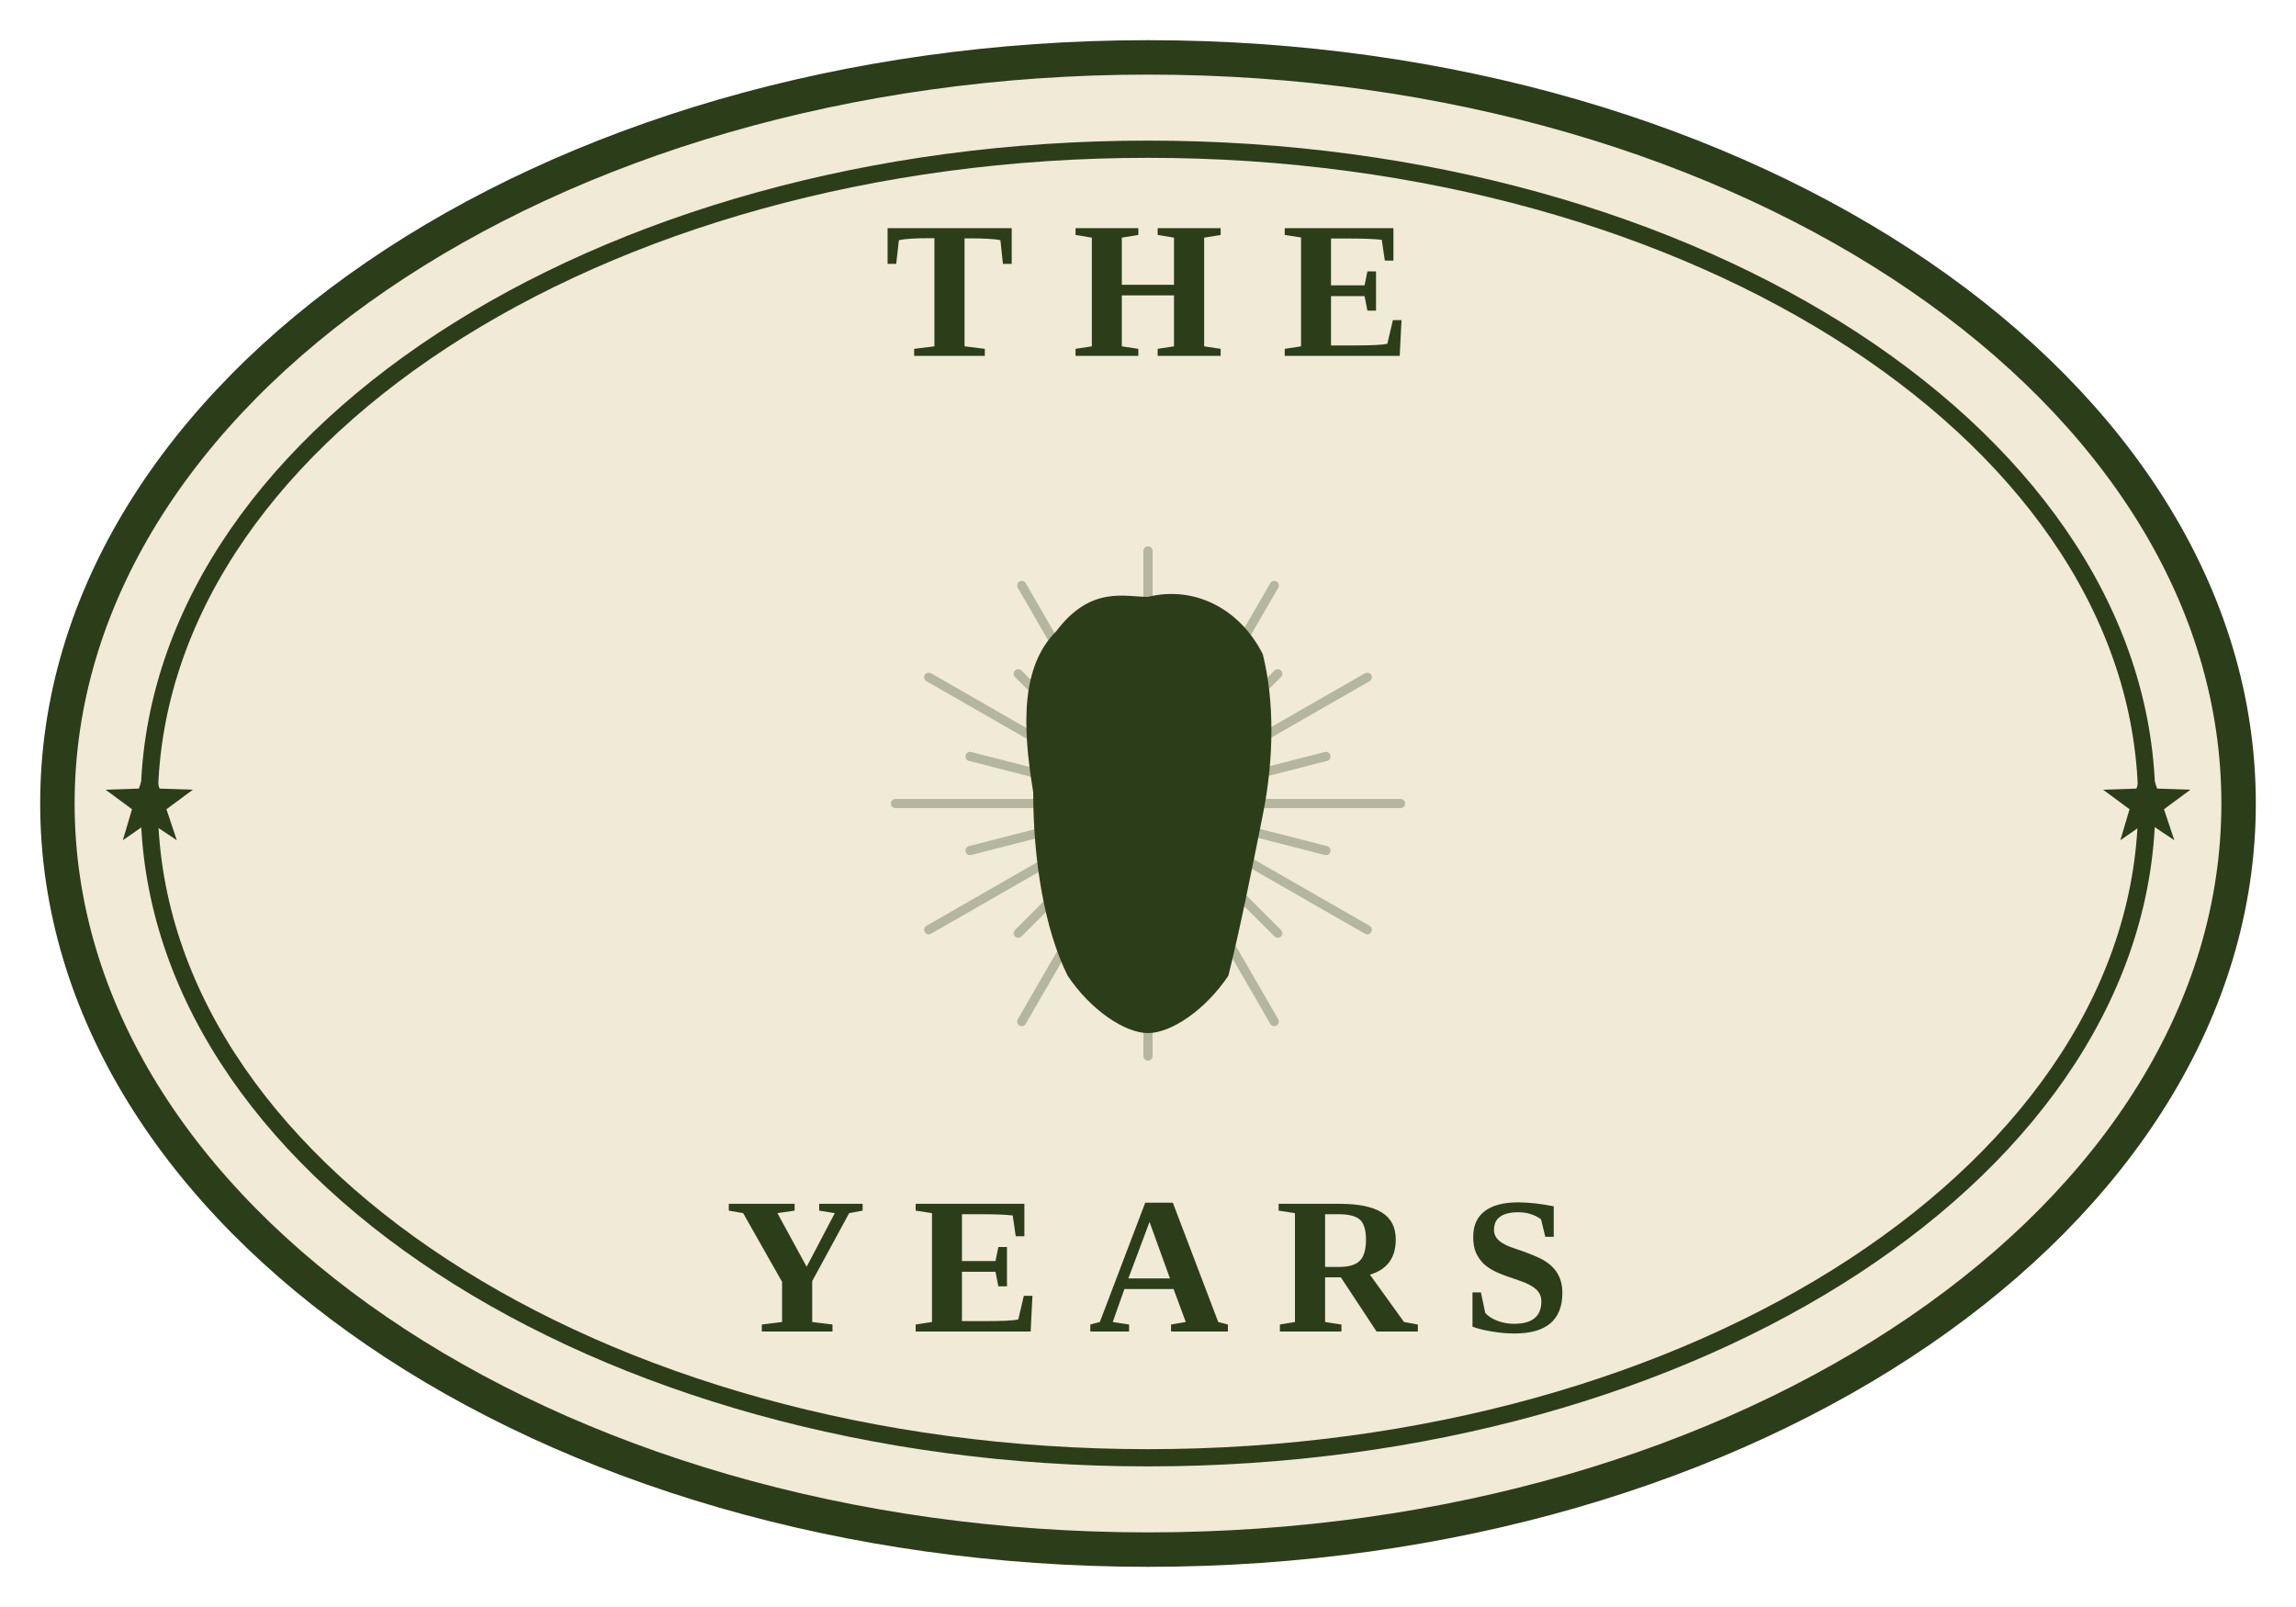
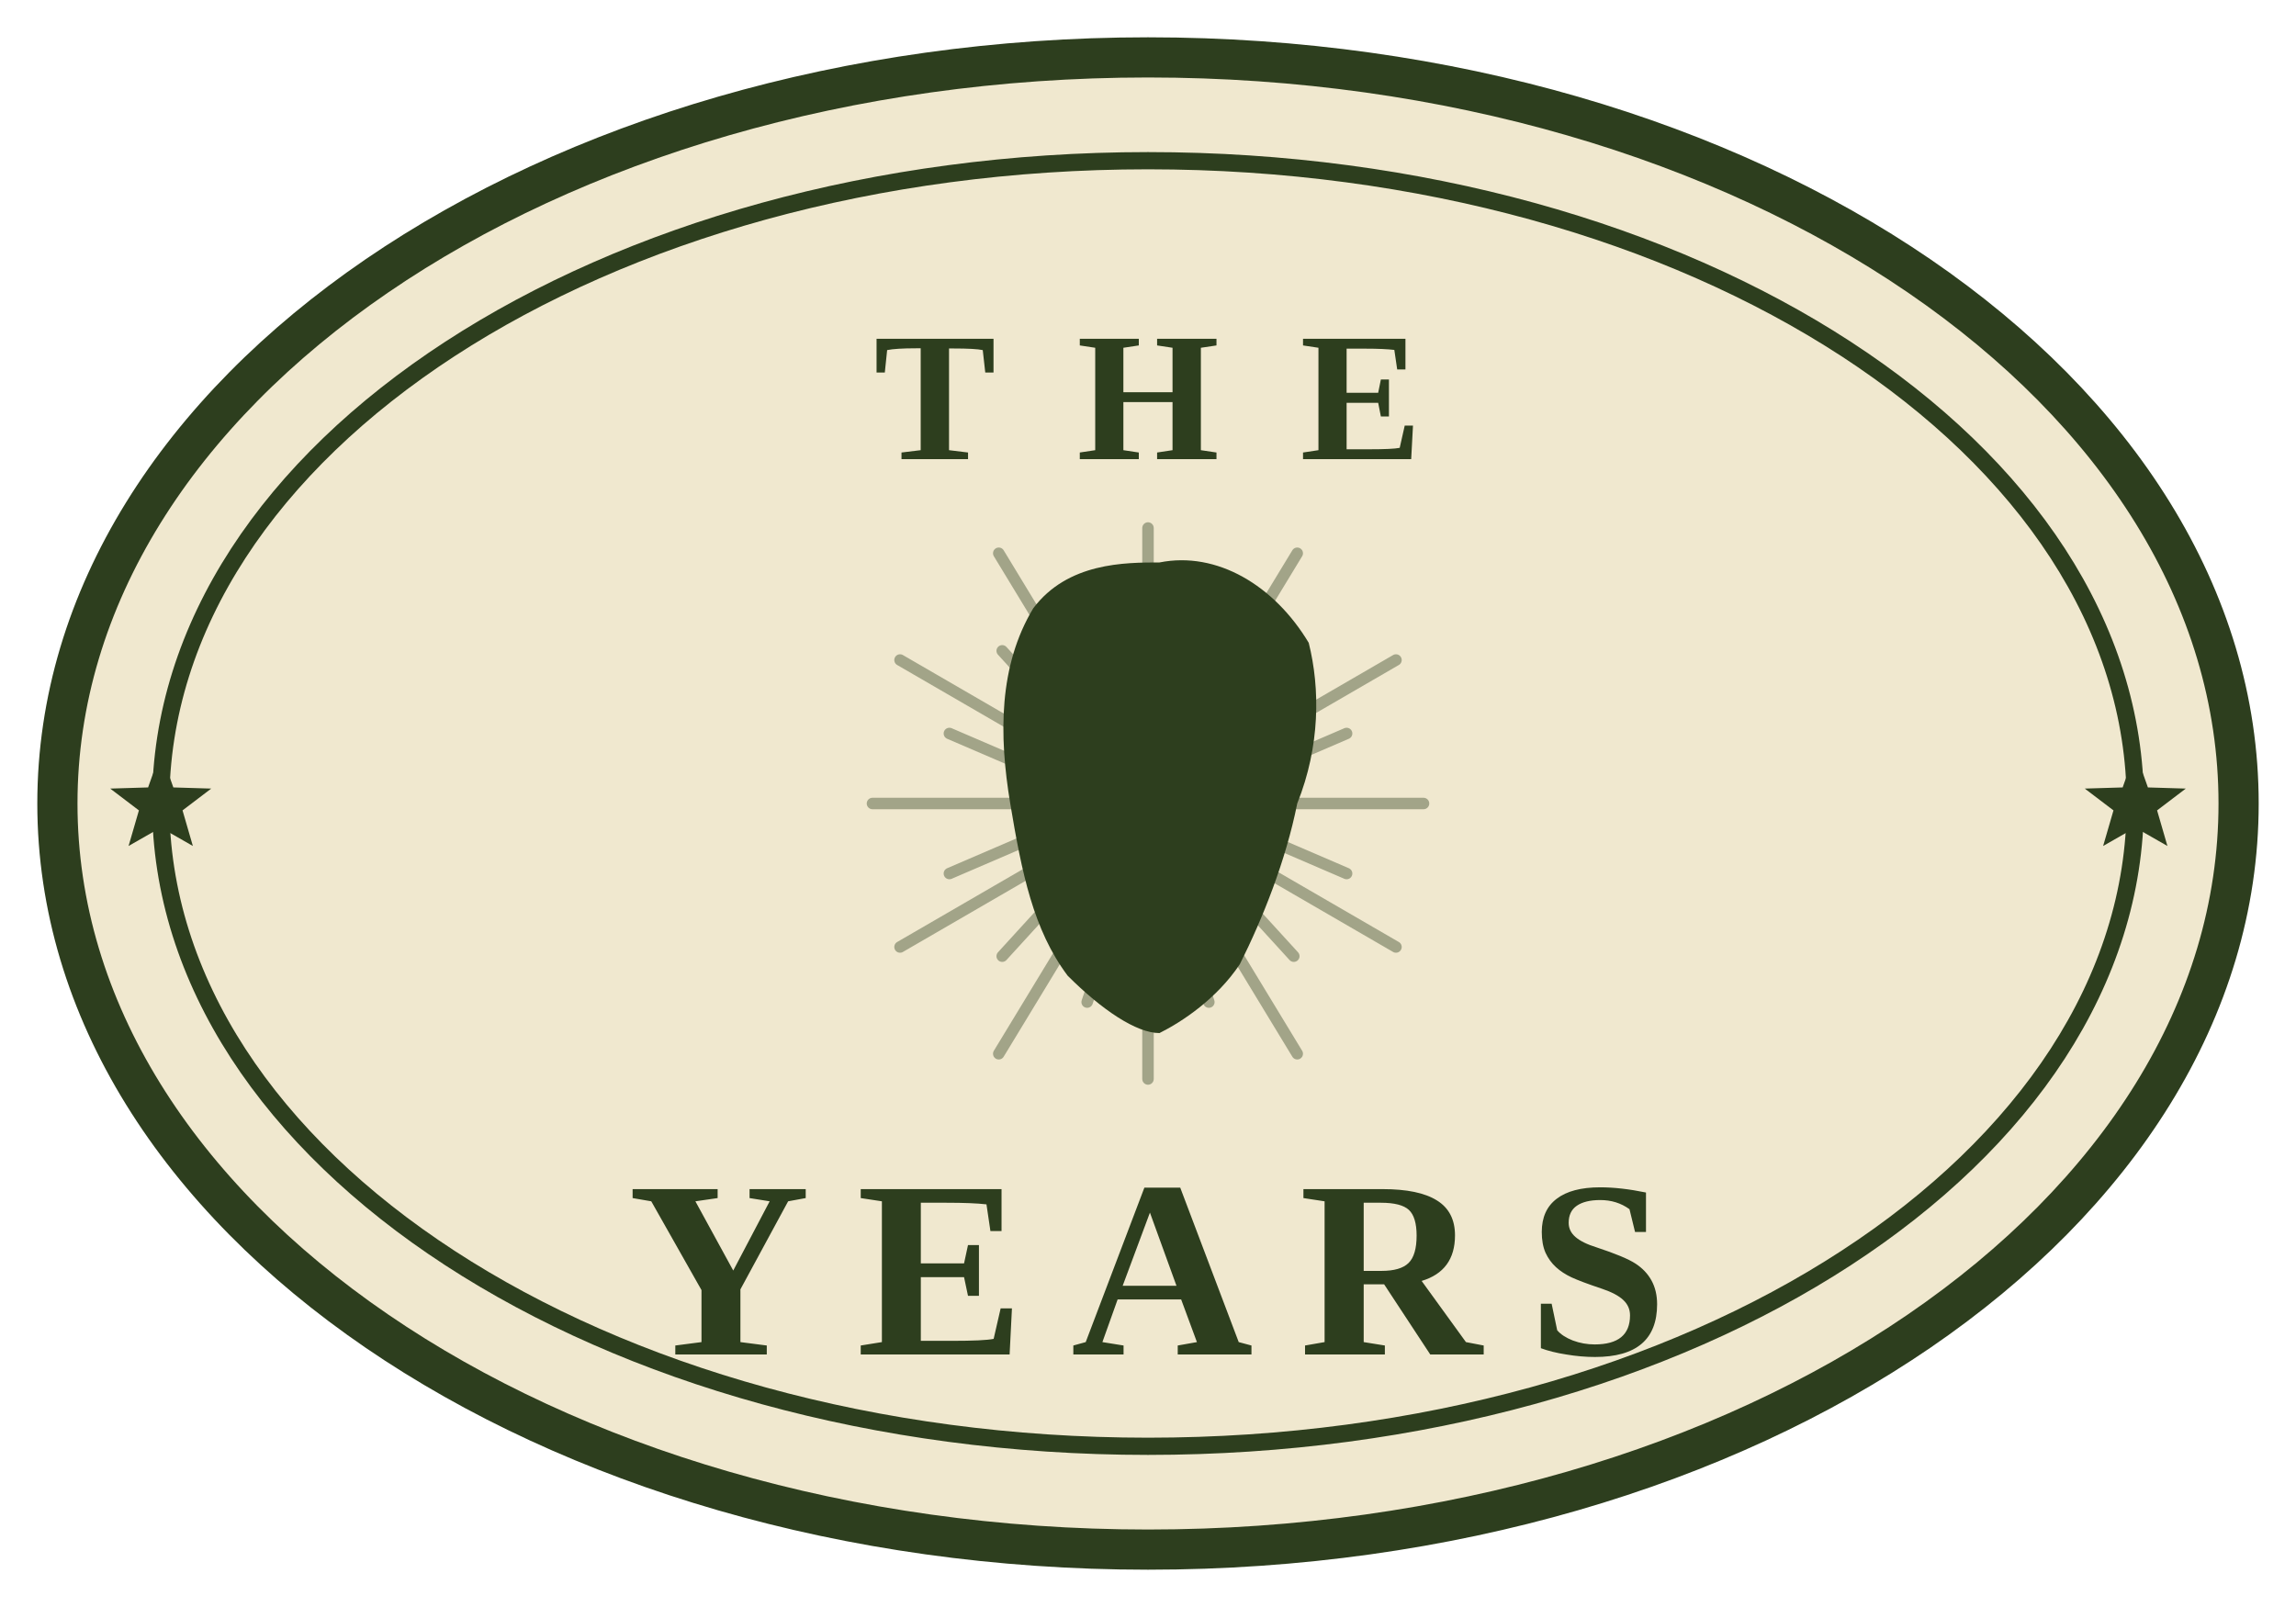
<svg xmlns="http://www.w3.org/2000/svg" viewBox="0 0 200 140">
-   <ellipse cx="100" cy="70" rx="95" ry="65" fill="#f0ead6" />
-   <g stroke="#2c3d1a" stroke-width="0.8" opacity="0.3" stroke-linecap="round">
-     <line x1="108" y1="70" x2="122" y2="70" />
-     <line x1="107.7" y1="72.1" x2="115.5" y2="74.1" />
-     <line x1="106.9" y1="74" x2="119.1" y2="81" />
-     <line x1="105.7" y1="75.7" x2="111.3" y2="81.3" />
-     <line x1="104" y1="76.9" x2="111" y2="89" />
-     <line x1="102.1" y1="77.7" x2="104.1" y2="85.5" />
-     <line x1="100" y1="78" x2="100" y2="92" />
-     <line x1="97.9" y1="77.7" x2="95.9" y2="85.5" />
-     <line x1="96" y1="76.9" x2="89" y2="89" />
-     <line x1="94.3" y1="75.7" x2="88.7" y2="81.3" />
-     <line x1="93.1" y1="74" x2="80.9" y2="81" />
-     <line x1="92.3" y1="72.1" x2="84.5" y2="74.1" />
-     <line x1="92" y1="70" x2="78" y2="70" />
-     <line x1="92.3" y1="67.9" x2="84.5" y2="65.9" />
-     <line x1="93.1" y1="66" x2="80.9" y2="59" />
-     <line x1="94.3" y1="64.3" x2="88.7" y2="58.7" />
-     <line x1="96" y1="63.1" x2="89" y2="51" />
-     <line x1="97.9" y1="62.3" x2="95.9" y2="54.5" />
-     <line x1="100" y1="62" x2="100" y2="48" />
-     <line x1="102.1" y1="62.3" x2="104.1" y2="54.5" />
-     <line x1="104" y1="63.1" x2="111" y2="51" />
-     <line x1="105.7" y1="64.3" x2="111.3" y2="58.7" />
-     <line x1="106.9" y1="66" x2="119.1" y2="59" />
-     <line x1="107.7" y1="67.9" x2="115.5" y2="65.9" />
+   <ellipse cx="100" cy="70" rx="95" ry="65" fill="#f0e8cf" />
+   <g stroke="#2d3e1e" stroke-width="1" opacity="0.4" stroke-linecap="round">
+     <line x1="109" y1="70" x2="124" y2="70" />
+     <line x1="108.7" y1="72.4" x2="117.3" y2="76.1" />
+     <line x1="107.8" y1="74.5" x2="121.6" y2="82.5" />
+     <line x1="106.4" y1="76.4" x2="112.7" y2="83.3" />
+     <line x1="104.5" y1="77.8" x2="113.0" y2="91.8" />
+     <line x1="102.4" y1="78.7" x2="105.3" y2="87.3" />
+     <line x1="100" y1="79" x2="100" y2="94" />
+     <line x1="97.6" y1="78.7" x2="94.7" y2="87.3" />
+     <line x1="95.5" y1="77.8" x2="87.0" y2="91.8" />
+     <line x1="93.6" y1="76.4" x2="87.3" y2="83.3" />
+     <line x1="92.2" y1="74.5" x2="78.4" y2="82.5" />
+     <line x1="91.3" y1="72.4" x2="82.7" y2="76.1" />
+     <line x1="91" y1="70" x2="76" y2="70" />
+     <line x1="91.3" y1="67.6" x2="82.7" y2="63.9" />
+     <line x1="92.2" y1="65.5" x2="78.4" y2="57.5" />
+     <line x1="93.6" y1="63.6" x2="87.3" y2="56.7" />
+     <line x1="95.5" y1="62.2" x2="87.0" y2="48.2" />
+     <line x1="97.6" y1="61.3" x2="94.7" y2="52.7" />
+     <line x1="100" y1="61" x2="100" y2="46" />
+     <line x1="102.4" y1="61.3" x2="105.3" y2="52.7" />
+     <line x1="104.5" y1="62.2" x2="113.0" y2="48.2" />
+     <line x1="106.4" y1="63.6" x2="112.7" y2="56.7" />
+     <line x1="107.8" y1="65.5" x2="121.6" y2="57.5" />
+     <line x1="108.7" y1="67.6" x2="117.3" y2="63.9" />
  </g>
-   <ellipse cx="100" cy="70" rx="95" ry="65" fill="none" stroke="#2c3d1a" stroke-width="3" />
-   <ellipse cx="100" cy="70" rx="87" ry="57" fill="none" stroke="#2c3d1a" stroke-width="1.5" />
-   <path d="M100,52 C104,51 108,53 110,57            C111,61 111,66 110,71            C109,76 108,81 107,85            C105,88 102,90 100,90            C98,90 95,88 93,85            C91,81 90,75 90,69            C89,63 89,58 92,55            C95,51 98,52 100,52Z" fill="#2c3d1a" />
-   <path d="M13,66 L13.9,68.7 L16.8,68.8 L14.5,70.5 L15.4,73.2            L13,71.6 L10.7,73.2 L11.5,70.5 L9.2,68.8 L12.1,68.7Z" fill="#2c3d1a" />
-   <path d="M187,66 L186.1,68.7 L183.2,68.8 L185.5,70.5 L184.7,73.2            L187,71.6 L189.4,73.2 L188.5,70.5 L190.8,68.8 L187.9,68.7Z" fill="#2c3d1a" />
-   <text x="100" y="31" text-anchor="middle" font-family="Georgia,'Times New Roman',serif" font-size="17" font-weight="bold" fill="#2c3d1a" letter-spacing="5">THE</text>
-   <text x="100" y="116" text-anchor="middle" font-family="Georgia,'Times New Roman',serif" font-size="17" font-weight="bold" fill="#2c3d1a" letter-spacing="4">YEARS</text>
+   <ellipse cx="100" cy="70" rx="95" ry="65" fill="none" stroke="#2d3e1e" stroke-width="3.5" />
+   <ellipse cx="100" cy="70" rx="86" ry="56" fill="none" stroke="#2d3e1e" stroke-width="1.5" />
+   <path d="M101,49            C106,48 111,51 114,56            C115,60 115,65 113,70            C112,75 110,80 108,84            C106,87 103,89 101,90            C99,90 96,88 93,85            C90,81 89,76 88,70            C87,64 87,58 90,53            C93,49 98,49 101,49Z" fill="#2d3e1e" />
+   <path d="M14,65.5 L15.1,68.6 L18.4,68.7 L15.9,70.6 L16.8,73.7            L14,72.1 L11.2,73.7 L12.1,70.6 L9.6,68.7 L12.9,68.6Z" fill="#2d3e1e" />
+   <path d="M186,65.5 L184.9,68.6 L181.6,68.7 L184.1,70.6 L183.2,73.7            L186,72.1 L188.8,73.7 L187.9,70.6 L190.4,68.7 L187.1,68.6Z" fill="#2d3e1e" />
+   <text x="100" y="40" text-anchor="middle" font-family="Georgia,'Times New Roman',serif" font-size="16" font-weight="bold" fill="#2d3e1e" letter-spacing="7">THE</text>
+   <text x="100" y="118" text-anchor="middle" font-family="Georgia,'Times New Roman',serif" font-size="22" font-weight="bold" fill="#2d3e1e" letter-spacing="4">YEARS</text>
</svg>
